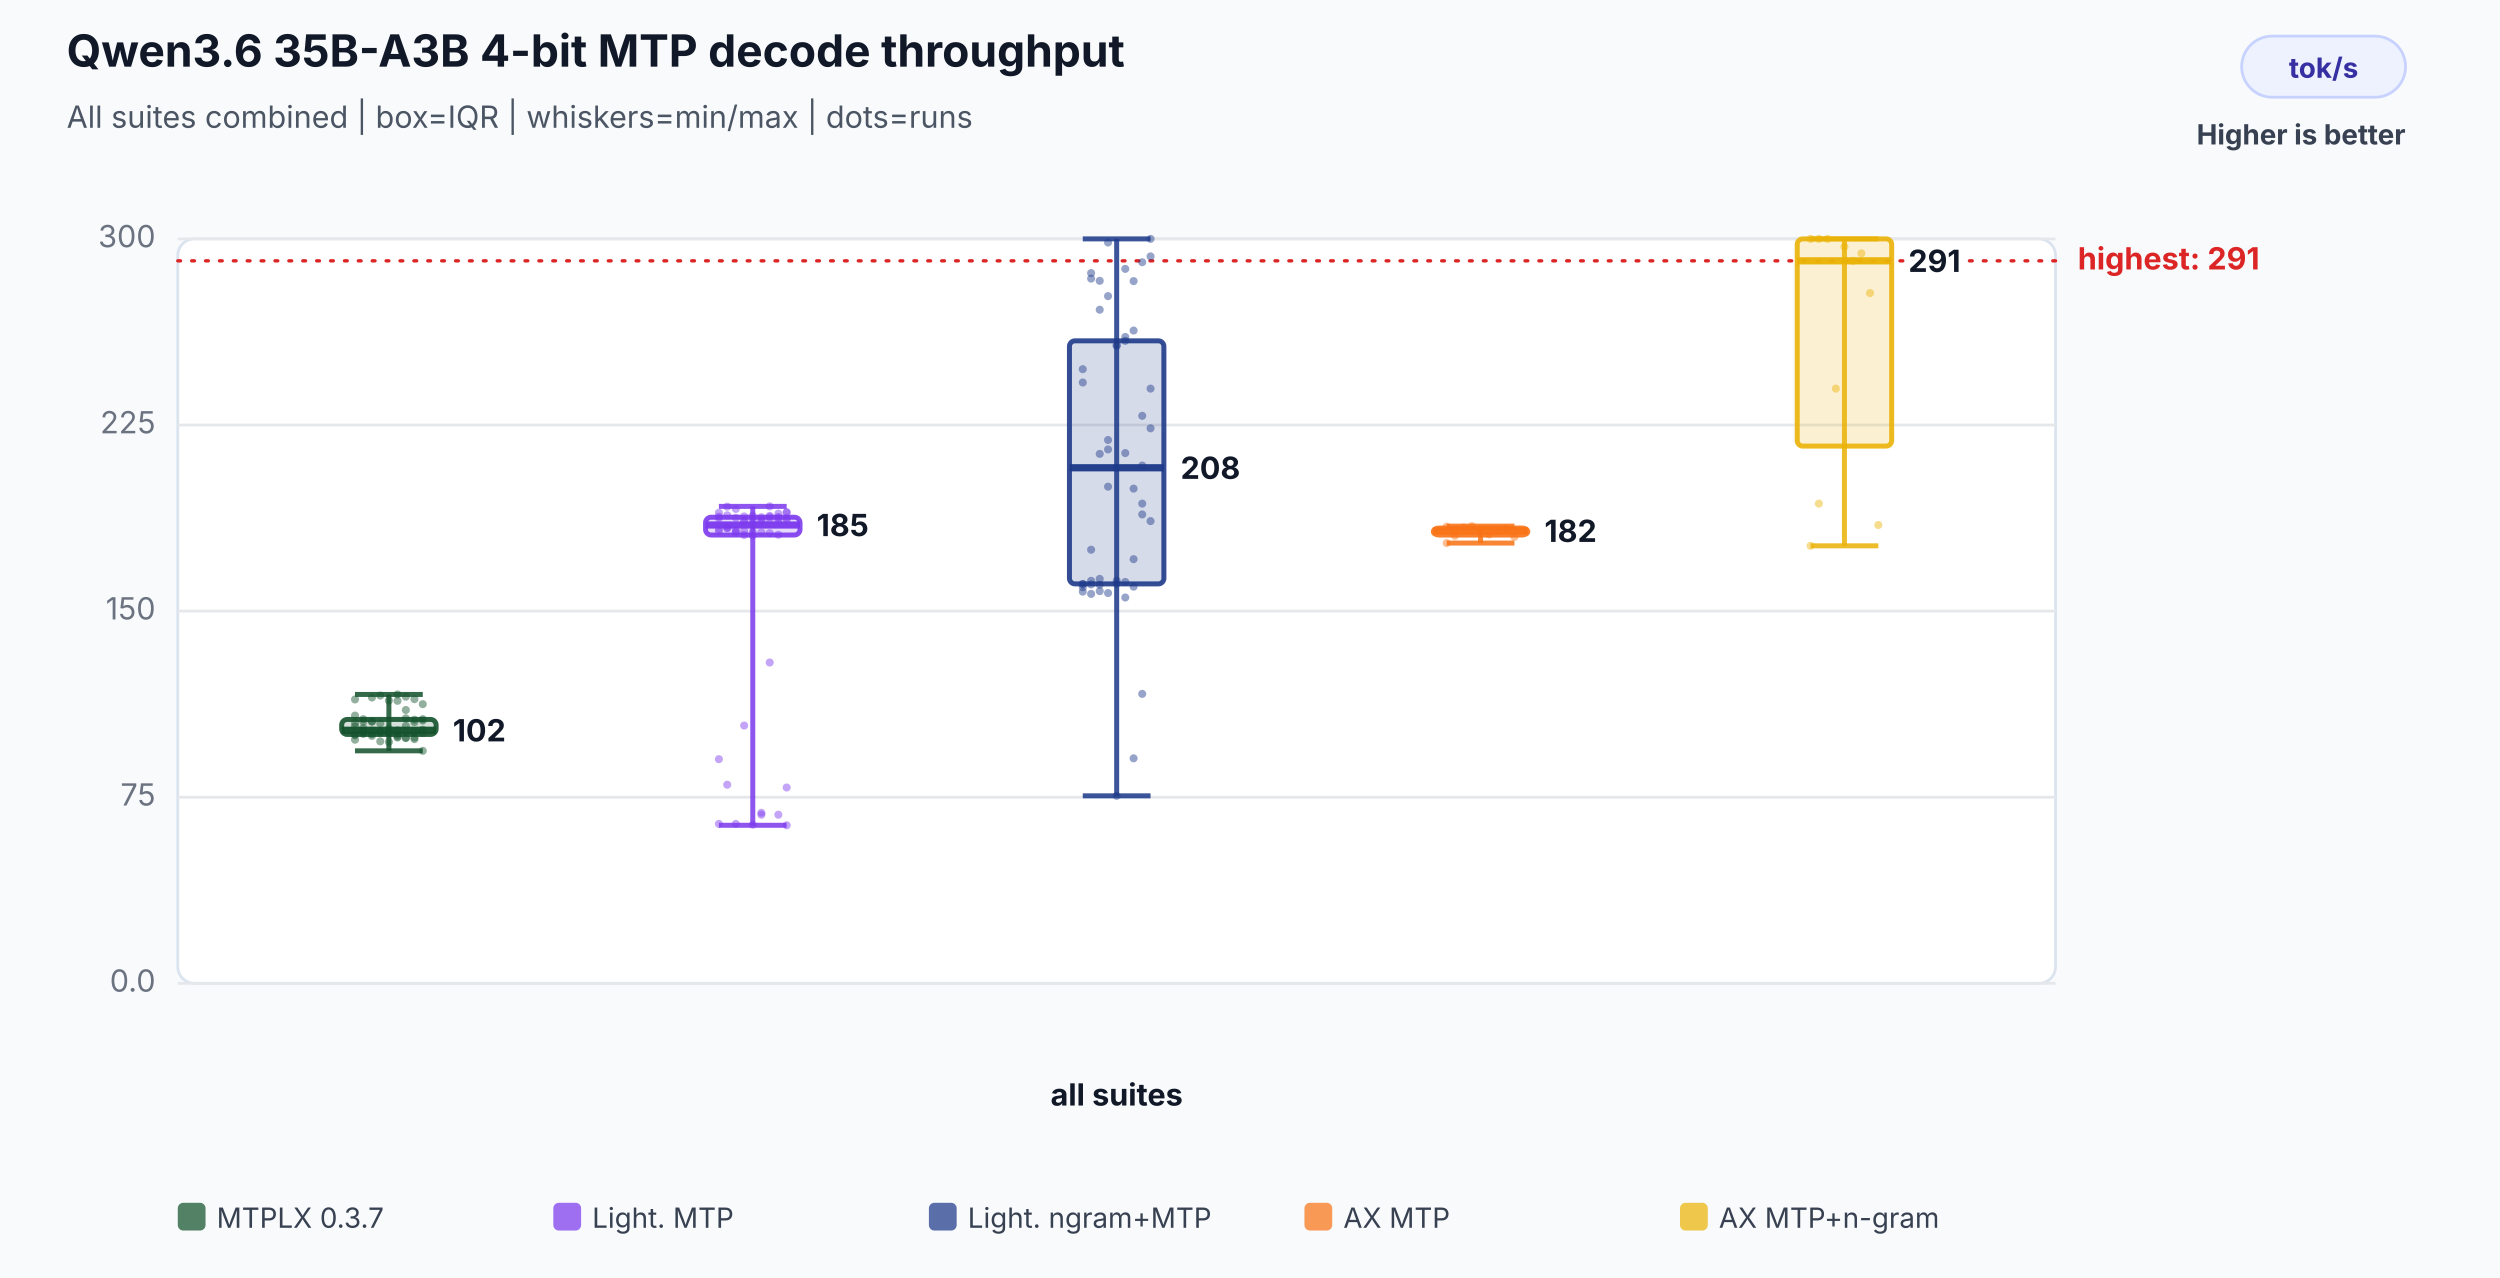
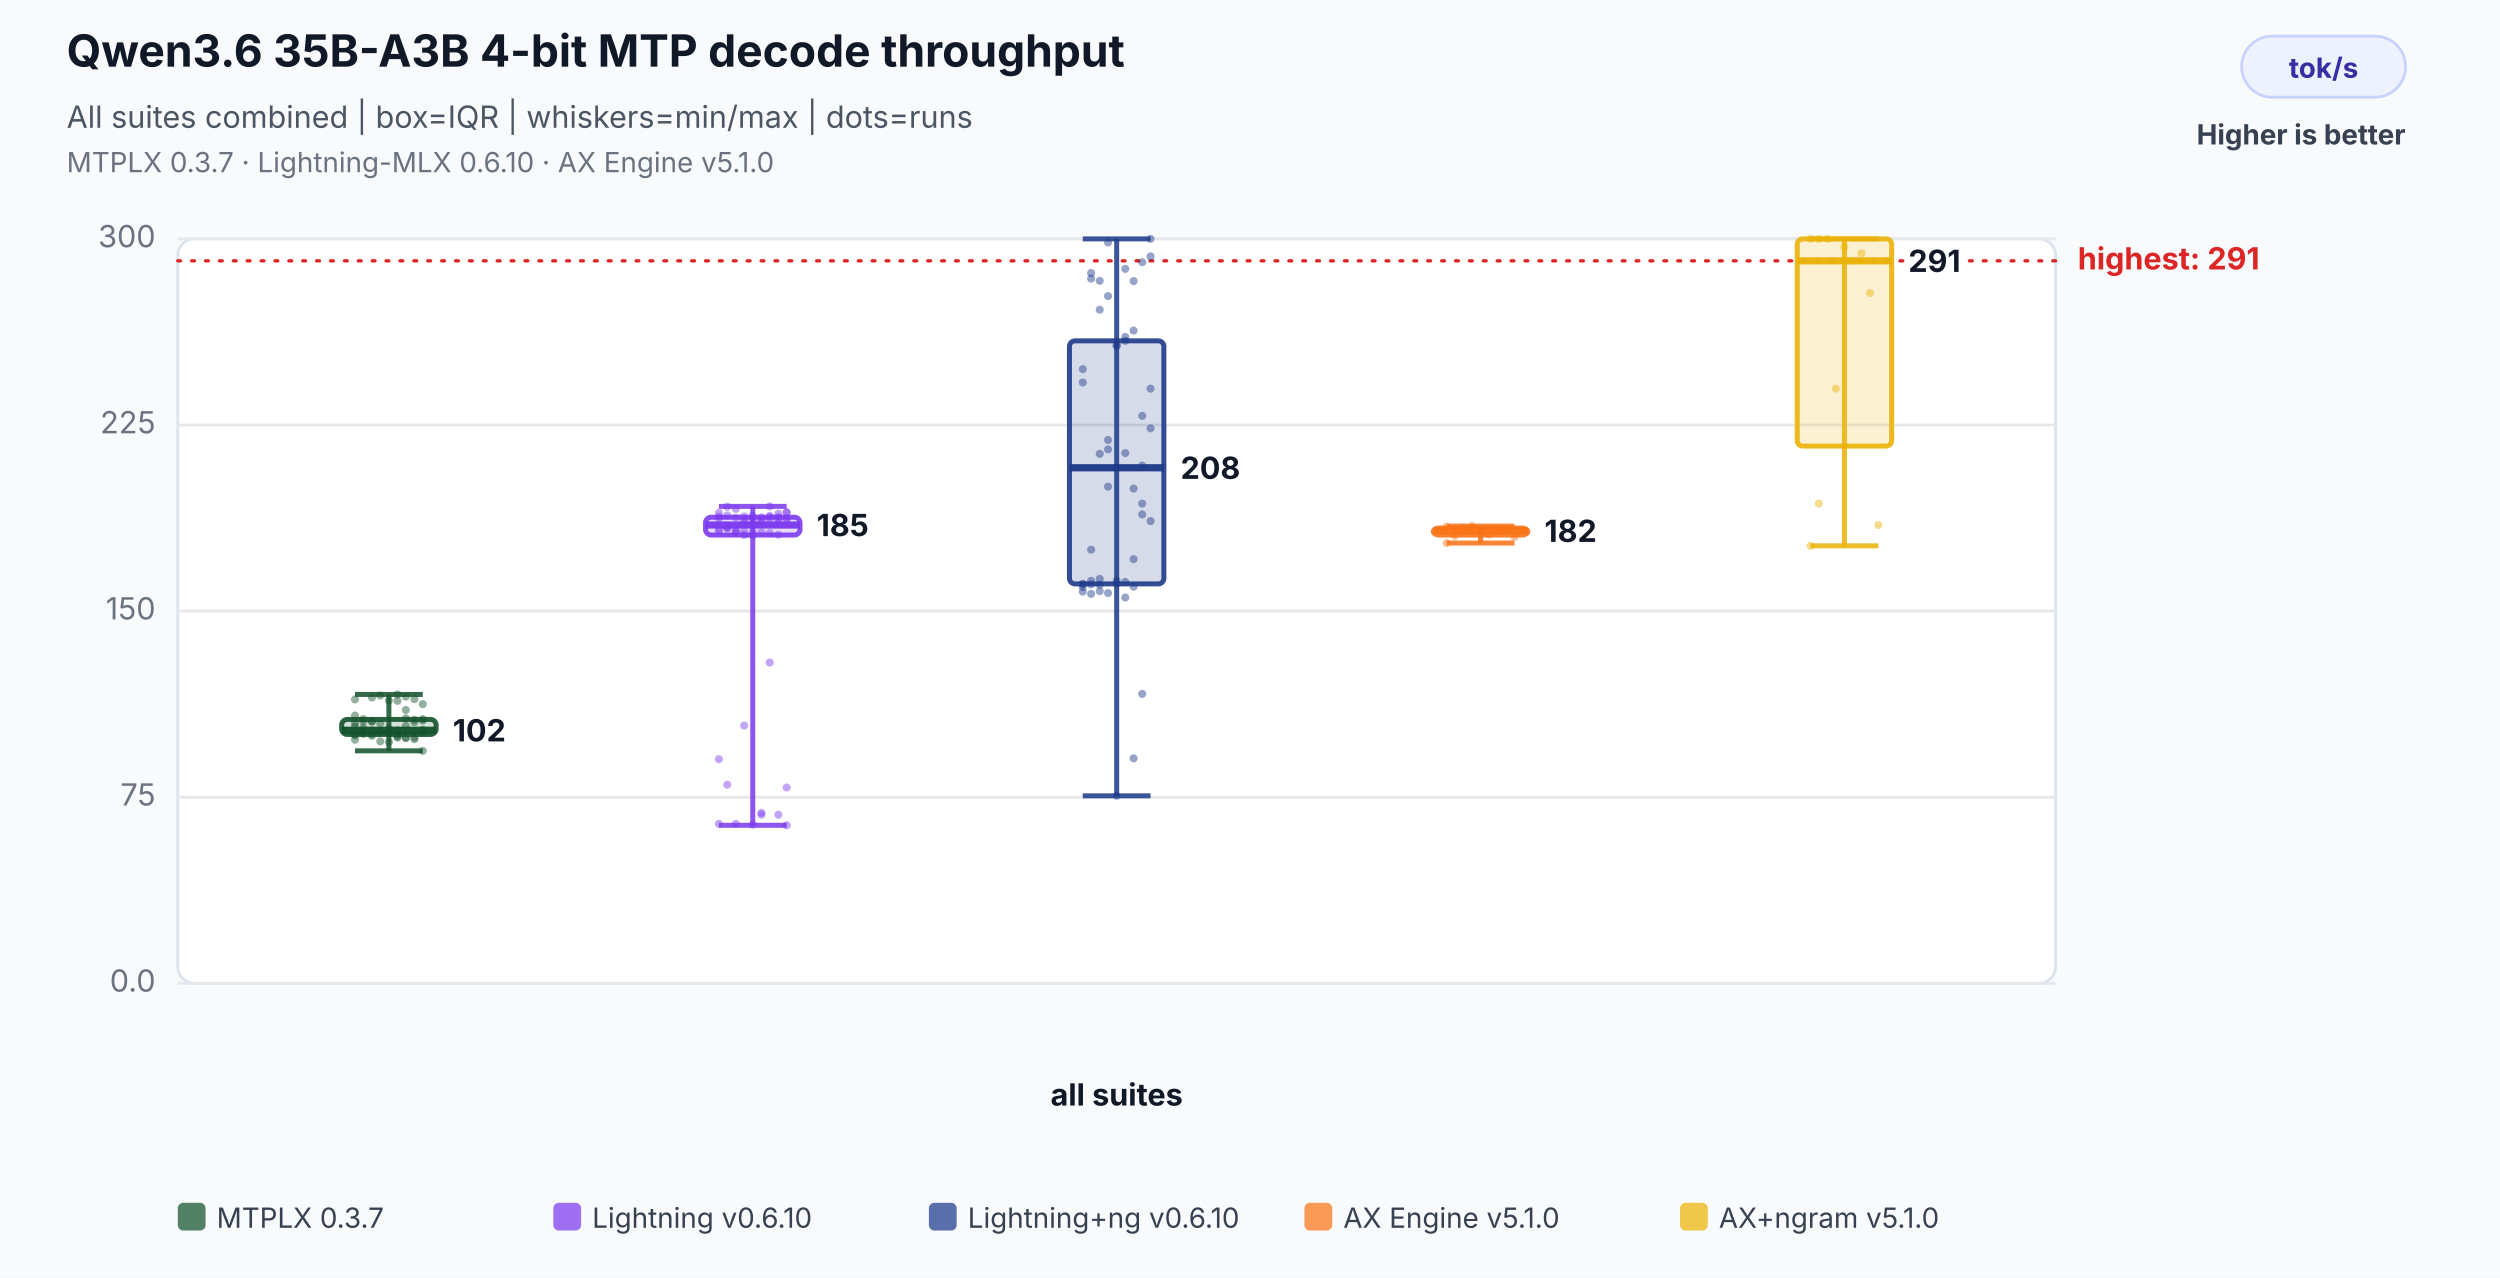
<svg xmlns="http://www.w3.org/2000/svg" width="900" height="460" viewBox="0 0 900 460" role="img" aria-labelledby="title desc">
  <rect width="100%" height="100%" fill="#f8fafc" />
  <text x="24" y="24" font-family="Inter,Segoe UI,Arial,sans-serif" font-size="16" font-weight="700" fill="#111827">Qwen3.6 35B-A3B 4-bit MTP decode throughput</text>
  <text x="24" y="46" font-family="Inter,Segoe UI,Arial,sans-serif" font-size="11" fill="#4b5563">All suites combined | box=IQR | whiskers=min/max | dots=runs</text>
+   <text x="24" y="62" font-family="Inter,Segoe UI,Arial,sans-serif" font-size="10" fill="#6b7280">MTPLX 0.3.7 · Lightning-MLX 0.6.10 · AX Engine v5.1.0</text>
  <rect x="807" y="13" width="59" height="22" rx="11" fill="#eef2ff" stroke="#c7d2fe" />
  <text x="836.5" y="28" text-anchor="middle" font-family="Inter,Segoe UI,Arial,sans-serif" font-size="10" font-weight="700" fill="#3730a3">tok/s</text>
  <text x="866" y="52" text-anchor="end" font-family="Inter,Segoe UI,Arial,sans-serif" font-size="10" font-weight="700" fill="#374151">Higher is better</text>
  <rect x="64" y="86" width="676" height="268" rx="6" fill="#ffffff" stroke="#dbe3ef" />
  <line x1="64" y1="354.0" x2="740" y2="354.0" stroke="#e5e7eb" stroke-width="1" />
  <text x="56" y="357.0" text-anchor="end" font-family="Inter,Segoe UI,Arial,sans-serif" font-size="11" fill="#6b7280">0.0</text>
  <line x1="64" y1="287.0" x2="740" y2="287.0" stroke="#e5e7eb" stroke-width="1" />
  <text x="56" y="290.0" text-anchor="end" font-family="Inter,Segoe UI,Arial,sans-serif" font-size="11" fill="#6b7280">75</text>
  <line x1="64" y1="220.0" x2="740" y2="220.0" stroke="#e5e7eb" stroke-width="1" />
  <text x="56" y="223.0" text-anchor="end" font-family="Inter,Segoe UI,Arial,sans-serif" font-size="11" fill="#6b7280">150</text>
  <line x1="64" y1="153.0" x2="740" y2="153.0" stroke="#e5e7eb" stroke-width="1" />
  <text x="56" y="156.0" text-anchor="end" font-family="Inter,Segoe UI,Arial,sans-serif" font-size="11" fill="#6b7280">225</text>
  <line x1="64" y1="86.0" x2="740" y2="86.0" stroke="#e5e7eb" stroke-width="1" />
  <text x="56" y="89.0" text-anchor="end" font-family="Inter,Segoe UI,Arial,sans-serif" font-size="11" fill="#6b7280">300</text>
  <line x1="64" y1="93.9" x2="740" y2="93.9" stroke="#dc2626" stroke-width="1.2" stroke-dasharray="1 4" stroke-linecap="round" />
  <text x="748" y="97.0" text-anchor="start" font-family="Inter,Segoe UI,Arial,sans-serif" font-size="11" font-weight="700" fill="#dc2626" data-label="highest median">highest: 291</text>
  <text x="402.0" y="398" text-anchor="middle" font-family="Inter,Segoe UI,Arial,sans-serif" font-size="11" font-weight="700" fill="#111827">all suites</text>
  <circle cx="127.8" cy="261.5" r="1.45" fill="#14532d" fill-opacity="0.46" />
  <circle cx="130.8" cy="262.1" r="1.45" fill="#14532d" fill-opacity="0.46" />
  <circle cx="133.9" cy="259.7" r="1.45" fill="#14532d" fill-opacity="0.46" />
  <circle cx="136.9" cy="260.4" r="1.45" fill="#14532d" fill-opacity="0.46" />
  <circle cx="140.0" cy="262.3" r="1.45" fill="#14532d" fill-opacity="0.46" />
  <circle cx="143.1" cy="252.3" r="1.45" fill="#14532d" fill-opacity="0.46" />
  <circle cx="146.1" cy="255.6" r="1.45" fill="#14532d" fill-opacity="0.46" />
  <circle cx="149.2" cy="251.7" r="1.45" fill="#14532d" fill-opacity="0.46" />
  <circle cx="152.2" cy="253.5" r="1.45" fill="#14532d" fill-opacity="0.46" />
  <circle cx="127.8" cy="251.8" r="1.45" fill="#14532d" fill-opacity="0.46" />
  <circle cx="130.8" cy="264.2" r="1.45" fill="#14532d" fill-opacity="0.46" />
  <circle cx="133.9" cy="264.9" r="1.45" fill="#14532d" fill-opacity="0.46" />
  <circle cx="136.9" cy="263.9" r="1.45" fill="#14532d" fill-opacity="0.46" />
  <circle cx="140.0" cy="264.0" r="1.45" fill="#14532d" fill-opacity="0.46" />
  <circle cx="143.1" cy="265.5" r="1.45" fill="#14532d" fill-opacity="0.46" />
  <circle cx="146.1" cy="258.6" r="1.45" fill="#14532d" fill-opacity="0.46" />
  <circle cx="149.2" cy="260.0" r="1.45" fill="#14532d" fill-opacity="0.46" />
  <circle cx="152.2" cy="258.9" r="1.45" fill="#14532d" fill-opacity="0.46" />
  <circle cx="127.8" cy="260.3" r="1.45" fill="#14532d" fill-opacity="0.46" />
  <circle cx="130.8" cy="258.9" r="1.45" fill="#14532d" fill-opacity="0.46" />
  <circle cx="133.9" cy="251.1" r="1.45" fill="#14532d" fill-opacity="0.46" />
  <circle cx="136.9" cy="250.4" r="1.45" fill="#14532d" fill-opacity="0.46" />
  <circle cx="140.0" cy="252.2" r="1.45" fill="#14532d" fill-opacity="0.46" />
  <circle cx="143.1" cy="250.0" r="1.45" fill="#14532d" fill-opacity="0.46" />
  <circle cx="146.1" cy="250.8" r="1.45" fill="#14532d" fill-opacity="0.46" />
  <circle cx="149.2" cy="259.1" r="1.45" fill="#14532d" fill-opacity="0.46" />
  <circle cx="152.2" cy="259.4" r="1.45" fill="#14532d" fill-opacity="0.46" />
  <circle cx="127.8" cy="257.6" r="1.45" fill="#14532d" fill-opacity="0.46" />
  <circle cx="130.8" cy="259.8" r="1.45" fill="#14532d" fill-opacity="0.46" />
  <circle cx="133.9" cy="259.8" r="1.45" fill="#14532d" fill-opacity="0.46" />
  <circle cx="136.9" cy="263.1" r="1.45" fill="#14532d" fill-opacity="0.46" />
  <circle cx="140.0" cy="263.5" r="1.45" fill="#14532d" fill-opacity="0.46" />
  <circle cx="143.1" cy="262.9" r="1.45" fill="#14532d" fill-opacity="0.46" />
  <circle cx="146.1" cy="261.3" r="1.45" fill="#14532d" fill-opacity="0.46" />
  <circle cx="149.2" cy="263.7" r="1.45" fill="#14532d" fill-opacity="0.46" />
  <circle cx="152.2" cy="263.9" r="1.45" fill="#14532d" fill-opacity="0.46" />
  <circle cx="127.8" cy="264.4" r="1.45" fill="#14532d" fill-opacity="0.46" />
  <circle cx="130.8" cy="263.6" r="1.45" fill="#14532d" fill-opacity="0.46" />
  <circle cx="133.9" cy="263.0" r="1.45" fill="#14532d" fill-opacity="0.46" />
  <circle cx="136.9" cy="263.5" r="1.45" fill="#14532d" fill-opacity="0.46" />
  <circle cx="140.0" cy="267.1" r="1.45" fill="#14532d" fill-opacity="0.46" />
  <circle cx="143.1" cy="265.2" r="1.45" fill="#14532d" fill-opacity="0.46" />
  <circle cx="146.1" cy="265.7" r="1.45" fill="#14532d" fill-opacity="0.46" />
  <circle cx="149.2" cy="265.5" r="1.45" fill="#14532d" fill-opacity="0.46" />
  <circle cx="152.2" cy="270.3" r="1.45" fill="#14532d" fill-opacity="0.46" />
  <circle cx="127.8" cy="266.3" r="1.45" fill="#14532d" fill-opacity="0.46" />
  <circle cx="130.8" cy="263.1" r="1.45" fill="#14532d" fill-opacity="0.46" />
  <circle cx="133.9" cy="264.3" r="1.45" fill="#14532d" fill-opacity="0.46" />
  <circle cx="136.9" cy="266.9" r="1.45" fill="#14532d" fill-opacity="0.46" />
  <circle cx="140.0" cy="264.1" r="1.45" fill="#14532d" fill-opacity="0.46" />
  <circle cx="143.1" cy="264.5" r="1.45" fill="#14532d" fill-opacity="0.46" />
  <circle cx="146.1" cy="265.6" r="1.45" fill="#14532d" fill-opacity="0.46" />
  <circle cx="149.2" cy="266.1" r="1.45" fill="#14532d" fill-opacity="0.46" />
  <circle cx="152.2" cy="262.7" r="1.45" fill="#14532d" fill-opacity="0.46" />
  <circle cx="127.8" cy="264.7" r="1.45" fill="#14532d" fill-opacity="0.46" />
  <line x1="140.0" y1="250.0" x2="140.0" y2="270.3" stroke="#14532d" stroke-opacity="0.86" stroke-width="1.8" />
  <line x1="127.8" y1="250.0" x2="152.2" y2="250.0" stroke="#14532d" stroke-opacity="0.86" stroke-width="1.8" />
  <line x1="127.8" y1="270.3" x2="152.2" y2="270.3" stroke="#14532d" stroke-opacity="0.86" stroke-width="1.8" />
  <rect x="123.0" y="259.0" width="34.0" height="5.4" rx="2" fill="#14532d" fill-opacity="0.18" stroke="#14532d" stroke-opacity="0.9" stroke-width="1.8" />
  <line x1="123.0" y1="262.9" x2="157.0" y2="262.9" stroke="#14532d" stroke-opacity="0.96" stroke-width="2.6" />
  <text x="163.0" y="266.9" text-anchor="start" font-family="Inter,Segoe UI,Arial,sans-serif" font-size="11" font-weight="700" fill="#111827" stroke="#ffffff" stroke-width="3" paint-order="stroke">102</text>
  <circle cx="258.8" cy="190.5" r="1.45" fill="#7c3aed" fill-opacity="0.46" />
  <circle cx="261.8" cy="190.2" r="1.45" fill="#7c3aed" fill-opacity="0.46" />
  <circle cx="264.9" cy="190.8" r="1.45" fill="#7c3aed" fill-opacity="0.46" />
  <circle cx="267.9" cy="192.6" r="1.45" fill="#7c3aed" fill-opacity="0.46" />
  <circle cx="271.0" cy="192.8" r="1.45" fill="#7c3aed" fill-opacity="0.46" />
  <circle cx="274.1" cy="191.6" r="1.45" fill="#7c3aed" fill-opacity="0.46" />
  <circle cx="277.1" cy="182.3" r="1.45" fill="#7c3aed" fill-opacity="0.46" />
  <circle cx="280.2" cy="184.9" r="1.45" fill="#7c3aed" fill-opacity="0.46" />
  <circle cx="283.2" cy="184.5" r="1.45" fill="#7c3aed" fill-opacity="0.46" />
  <circle cx="258.8" cy="184.6" r="1.45" fill="#7c3aed" fill-opacity="0.46" />
  <circle cx="261.8" cy="185.5" r="1.45" fill="#7c3aed" fill-opacity="0.46" />
  <circle cx="264.9" cy="183.2" r="1.45" fill="#7c3aed" fill-opacity="0.46" />
  <circle cx="267.9" cy="187.2" r="1.45" fill="#7c3aed" fill-opacity="0.46" />
  <circle cx="271.0" cy="187.4" r="1.45" fill="#7c3aed" fill-opacity="0.46" />
  <circle cx="274.1" cy="186.2" r="1.45" fill="#7c3aed" fill-opacity="0.46" />
  <circle cx="277.1" cy="185.7" r="1.45" fill="#7c3aed" fill-opacity="0.46" />
  <circle cx="280.2" cy="186.6" r="1.45" fill="#7c3aed" fill-opacity="0.46" />
  <circle cx="283.2" cy="184.4" r="1.45" fill="#7c3aed" fill-opacity="0.46" />
  <circle cx="258.8" cy="186.0" r="1.45" fill="#7c3aed" fill-opacity="0.46" />
  <circle cx="261.8" cy="182.4" r="1.45" fill="#7c3aed" fill-opacity="0.46" />
  <circle cx="264.9" cy="191.8" r="1.45" fill="#7c3aed" fill-opacity="0.46" />
  <circle cx="267.9" cy="191.2" r="1.45" fill="#7c3aed" fill-opacity="0.46" />
  <circle cx="271.0" cy="191.6" r="1.45" fill="#7c3aed" fill-opacity="0.46" />
  <circle cx="274.1" cy="293.3" r="1.45" fill="#7c3aed" fill-opacity="0.46" />
  <circle cx="277.1" cy="238.5" r="1.45" fill="#7c3aed" fill-opacity="0.46" />
  <circle cx="280.2" cy="293.3" r="1.45" fill="#7c3aed" fill-opacity="0.46" />
  <circle cx="283.2" cy="297.1" r="1.45" fill="#7c3aed" fill-opacity="0.46" />
  <circle cx="258.8" cy="273.3" r="1.45" fill="#7c3aed" fill-opacity="0.46" />
  <circle cx="261.8" cy="190.1" r="1.45" fill="#7c3aed" fill-opacity="0.46" />
  <circle cx="264.9" cy="296.6" r="1.45" fill="#7c3aed" fill-opacity="0.46" />
  <circle cx="267.9" cy="261.2" r="1.45" fill="#7c3aed" fill-opacity="0.46" />
  <circle cx="271.0" cy="296.9" r="1.45" fill="#7c3aed" fill-opacity="0.46" />
  <circle cx="274.1" cy="292.6" r="1.45" fill="#7c3aed" fill-opacity="0.46" />
  <circle cx="277.1" cy="191.9" r="1.45" fill="#7c3aed" fill-opacity="0.46" />
  <circle cx="280.2" cy="192.5" r="1.45" fill="#7c3aed" fill-opacity="0.46" />
  <circle cx="283.2" cy="283.5" r="1.45" fill="#7c3aed" fill-opacity="0.46" />
  <circle cx="258.8" cy="296.6" r="1.45" fill="#7c3aed" fill-opacity="0.46" />
  <circle cx="261.8" cy="282.5" r="1.45" fill="#7c3aed" fill-opacity="0.46" />
  <circle cx="264.9" cy="191.4" r="1.45" fill="#7c3aed" fill-opacity="0.46" />
  <circle cx="267.9" cy="187.9" r="1.45" fill="#7c3aed" fill-opacity="0.46" />
  <circle cx="271.0" cy="189.0" r="1.45" fill="#7c3aed" fill-opacity="0.46" />
  <circle cx="274.1" cy="187.8" r="1.45" fill="#7c3aed" fill-opacity="0.46" />
  <circle cx="277.1" cy="186.1" r="1.45" fill="#7c3aed" fill-opacity="0.46" />
  <circle cx="280.2" cy="186.1" r="1.45" fill="#7c3aed" fill-opacity="0.46" />
  <circle cx="283.2" cy="186.6" r="1.45" fill="#7c3aed" fill-opacity="0.46" />
  <circle cx="258.8" cy="191.3" r="1.45" fill="#7c3aed" fill-opacity="0.46" />
  <circle cx="261.8" cy="189.5" r="1.45" fill="#7c3aed" fill-opacity="0.46" />
  <circle cx="264.9" cy="186.4" r="1.45" fill="#7c3aed" fill-opacity="0.46" />
  <circle cx="267.9" cy="185.9" r="1.45" fill="#7c3aed" fill-opacity="0.46" />
  <circle cx="271.0" cy="185.7" r="1.45" fill="#7c3aed" fill-opacity="0.46" />
  <circle cx="274.1" cy="187.2" r="1.45" fill="#7c3aed" fill-opacity="0.46" />
  <circle cx="277.1" cy="187.1" r="1.45" fill="#7c3aed" fill-opacity="0.46" />
  <circle cx="280.2" cy="187.6" r="1.45" fill="#7c3aed" fill-opacity="0.46" />
  <circle cx="283.2" cy="187.0" r="1.45" fill="#7c3aed" fill-opacity="0.46" />
  <circle cx="258.8" cy="186.6" r="1.45" fill="#7c3aed" fill-opacity="0.46" />
  <line x1="271.0" y1="182.3" x2="271.0" y2="297.1" stroke="#7c3aed" stroke-opacity="0.86" stroke-width="1.8" />
  <line x1="258.8" y1="182.3" x2="283.2" y2="182.3" stroke="#7c3aed" stroke-opacity="0.86" stroke-width="1.8" />
  <line x1="258.8" y1="297.1" x2="283.2" y2="297.1" stroke="#7c3aed" stroke-opacity="0.86" stroke-width="1.8" />
  <rect x="254.0" y="186.2" width="34.0" height="6.4" rx="2" fill="#7c3aed" fill-opacity="0.18" stroke="#7c3aed" stroke-opacity="0.9" stroke-width="1.8" />
  <line x1="254.0" y1="189.0" x2="288.0" y2="189.0" stroke="#7c3aed" stroke-opacity="0.96" stroke-width="2.6" />
  <text x="294.0" y="193.0" text-anchor="start" font-family="Inter,Segoe UI,Arial,sans-serif" font-size="11" font-weight="700" fill="#111827" stroke="#ffffff" stroke-width="3" paint-order="stroke">185</text>
  <circle cx="389.8" cy="211.4" r="1.45" fill="#1e3a8a" fill-opacity="0.46" />
  <circle cx="392.8" cy="210.4" r="1.45" fill="#1e3a8a" fill-opacity="0.46" />
  <circle cx="395.9" cy="208.4" r="1.45" fill="#1e3a8a" fill-opacity="0.46" />
  <circle cx="398.9" cy="87.3" r="1.45" fill="#1e3a8a" fill-opacity="0.46" />
  <circle cx="402.0" cy="124.6" r="1.45" fill="#1e3a8a" fill-opacity="0.46" />
  <circle cx="405.1" cy="96.8" r="1.45" fill="#1e3a8a" fill-opacity="0.46" />
  <circle cx="408.1" cy="101.2" r="1.45" fill="#1e3a8a" fill-opacity="0.46" />
  <circle cx="411.2" cy="149.7" r="1.45" fill="#1e3a8a" fill-opacity="0.46" />
  <circle cx="414.2" cy="139.9" r="1.45" fill="#1e3a8a" fill-opacity="0.46" />
  <circle cx="389.8" cy="137.7" r="1.45" fill="#1e3a8a" fill-opacity="0.46" />
  <circle cx="392.8" cy="100.3" r="1.45" fill="#1e3a8a" fill-opacity="0.46" />
  <circle cx="395.9" cy="210.5" r="1.45" fill="#1e3a8a" fill-opacity="0.46" />
  <circle cx="398.9" cy="158.4" r="1.45" fill="#1e3a8a" fill-opacity="0.46" />
  <circle cx="402.0" cy="210.1" r="1.45" fill="#1e3a8a" fill-opacity="0.46" />
  <circle cx="405.1" cy="163.1" r="1.45" fill="#1e3a8a" fill-opacity="0.46" />
  <circle cx="408.1" cy="211.2" r="1.45" fill="#1e3a8a" fill-opacity="0.46" />
  <circle cx="411.2" cy="181.3" r="1.45" fill="#1e3a8a" fill-opacity="0.46" />
  <circle cx="414.2" cy="154.2" r="1.45" fill="#1e3a8a" fill-opacity="0.46" />
  <circle cx="389.8" cy="213.0" r="1.45" fill="#1e3a8a" fill-opacity="0.46" />
  <circle cx="392.8" cy="213.8" r="1.45" fill="#1e3a8a" fill-opacity="0.46" />
  <circle cx="395.9" cy="212.8" r="1.45" fill="#1e3a8a" fill-opacity="0.46" />
  <circle cx="398.9" cy="213.5" r="1.45" fill="#1e3a8a" fill-opacity="0.46" />
  <circle cx="402.0" cy="286.5" r="1.45" fill="#1e3a8a" fill-opacity="0.46" />
  <circle cx="405.1" cy="215.1" r="1.45" fill="#1e3a8a" fill-opacity="0.46" />
  <circle cx="408.1" cy="273.0" r="1.45" fill="#1e3a8a" fill-opacity="0.46" />
  <circle cx="411.2" cy="249.8" r="1.45" fill="#1e3a8a" fill-opacity="0.46" />
  <circle cx="414.2" cy="86.0" r="1.45" fill="#1e3a8a" fill-opacity="0.46" />
  <circle cx="389.8" cy="210.2" r="1.45" fill="#1e3a8a" fill-opacity="0.46" />
  <circle cx="392.8" cy="209.1" r="1.45" fill="#1e3a8a" fill-opacity="0.46" />
  <circle cx="395.9" cy="101.1" r="1.45" fill="#1e3a8a" fill-opacity="0.46" />
  <circle cx="398.9" cy="106.6" r="1.45" fill="#1e3a8a" fill-opacity="0.46" />
  <circle cx="402.0" cy="209.0" r="1.45" fill="#1e3a8a" fill-opacity="0.46" />
  <circle cx="405.1" cy="209.5" r="1.45" fill="#1e3a8a" fill-opacity="0.46" />
  <circle cx="408.1" cy="119.0" r="1.45" fill="#1e3a8a" fill-opacity="0.46" />
  <circle cx="411.2" cy="94.4" r="1.45" fill="#1e3a8a" fill-opacity="0.46" />
  <circle cx="414.2" cy="92.3" r="1.45" fill="#1e3a8a" fill-opacity="0.46" />
  <circle cx="389.8" cy="132.9" r="1.45" fill="#1e3a8a" fill-opacity="0.46" />
  <circle cx="392.8" cy="98.3" r="1.45" fill="#1e3a8a" fill-opacity="0.46" />
  <circle cx="395.9" cy="111.5" r="1.45" fill="#1e3a8a" fill-opacity="0.46" />
  <circle cx="398.9" cy="161.8" r="1.45" fill="#1e3a8a" fill-opacity="0.46" />
  <circle cx="402.0" cy="124.2" r="1.45" fill="#1e3a8a" fill-opacity="0.46" />
  <circle cx="405.1" cy="121.3" r="1.45" fill="#1e3a8a" fill-opacity="0.46" />
  <circle cx="408.1" cy="201.3" r="1.45" fill="#1e3a8a" fill-opacity="0.46" />
  <circle cx="411.2" cy="185.2" r="1.45" fill="#1e3a8a" fill-opacity="0.46" />
  <circle cx="414.2" cy="187.6" r="1.45" fill="#1e3a8a" fill-opacity="0.46" />
  <circle cx="389.8" cy="210.3" r="1.45" fill="#1e3a8a" fill-opacity="0.46" />
  <circle cx="392.8" cy="197.9" r="1.45" fill="#1e3a8a" fill-opacity="0.46" />
  <circle cx="395.9" cy="163.4" r="1.45" fill="#1e3a8a" fill-opacity="0.46" />
  <circle cx="398.9" cy="175.2" r="1.45" fill="#1e3a8a" fill-opacity="0.46" />
  <circle cx="402.0" cy="168.4" r="1.45" fill="#1e3a8a" fill-opacity="0.46" />
  <circle cx="405.1" cy="122.7" r="1.45" fill="#1e3a8a" fill-opacity="0.46" />
  <circle cx="408.1" cy="175.9" r="1.45" fill="#1e3a8a" fill-opacity="0.46" />
  <circle cx="411.2" cy="167.6" r="1.45" fill="#1e3a8a" fill-opacity="0.46" />
  <line x1="402.0" y1="86.0" x2="402.0" y2="286.5" stroke="#1e3a8a" stroke-opacity="0.86" stroke-width="1.8" />
  <line x1="389.8" y1="86.0" x2="414.2" y2="86.0" stroke="#1e3a8a" stroke-opacity="0.86" stroke-width="1.8" />
  <line x1="389.8" y1="286.5" x2="414.2" y2="286.5" stroke="#1e3a8a" stroke-opacity="0.86" stroke-width="1.8" />
  <rect x="385.0" y="122.7" width="34.0" height="87.5" rx="2" fill="#1e3a8a" fill-opacity="0.18" stroke="#1e3a8a" stroke-opacity="0.9" stroke-width="1.8" />
  <line x1="385.0" y1="168.4" x2="419.0" y2="168.4" stroke="#1e3a8a" stroke-opacity="0.96" stroke-width="2.6" />
  <text x="425.0" y="172.4" text-anchor="start" font-family="Inter,Segoe UI,Arial,sans-serif" font-size="11" font-weight="700" fill="#111827" stroke="#ffffff" stroke-width="3" paint-order="stroke">208</text>
  <circle cx="520.8" cy="189.6" r="1.45" fill="#f97316" fill-opacity="0.46" />
  <circle cx="523.8" cy="191.1" r="1.45" fill="#f97316" fill-opacity="0.46" />
  <circle cx="526.9" cy="189.9" r="1.45" fill="#f97316" fill-opacity="0.46" />
  <circle cx="529.9" cy="189.4" r="1.45" fill="#f97316" fill-opacity="0.46" />
  <circle cx="533.0" cy="190.6" r="1.45" fill="#f97316" fill-opacity="0.46" />
  <circle cx="536.1" cy="192.4" r="1.45" fill="#f97316" fill-opacity="0.46" />
  <circle cx="539.1" cy="191.2" r="1.45" fill="#f97316" fill-opacity="0.46" />
  <circle cx="542.2" cy="190.3" r="1.45" fill="#f97316" fill-opacity="0.46" />
  <circle cx="545.2" cy="193.3" r="1.45" fill="#f97316" fill-opacity="0.46" />
  <circle cx="520.8" cy="195.5" r="1.45" fill="#f97316" fill-opacity="0.46" />
  <circle cx="523.8" cy="192.9" r="1.45" fill="#f97316" fill-opacity="0.46" />
  <line x1="533.0" y1="189.4" x2="533.0" y2="195.5" stroke="#f97316" stroke-opacity="0.86" stroke-width="1.8" />
  <line x1="520.8" y1="189.4" x2="545.2" y2="189.4" stroke="#f97316" stroke-opacity="0.86" stroke-width="1.8" />
  <line x1="520.8" y1="195.5" x2="545.2" y2="195.5" stroke="#f97316" stroke-opacity="0.86" stroke-width="1.8" />
  <rect x="516.0" y="190.1" width="34.0" height="2.5" rx="2" fill="#f97316" fill-opacity="0.18" stroke="#f97316" stroke-opacity="0.9" stroke-width="1.8" />
  <line x1="516.0" y1="191.1" x2="550.0" y2="191.1" stroke="#f97316" stroke-opacity="0.96" stroke-width="2.6" />
  <text x="556.0" y="195.1" text-anchor="start" font-family="Inter,Segoe UI,Arial,sans-serif" font-size="11" font-weight="700" fill="#111827" stroke="#ffffff" stroke-width="3" paint-order="stroke">182</text>
  <circle cx="651.8" cy="86.0" r="1.45" fill="#eab308" fill-opacity="0.46" />
  <circle cx="654.8" cy="86.0" r="1.45" fill="#eab308" fill-opacity="0.46" />
  <circle cx="657.9" cy="86.0" r="1.45" fill="#eab308" fill-opacity="0.46" />
  <circle cx="660.9" cy="139.9" r="1.45" fill="#eab308" fill-opacity="0.46" />
  <circle cx="664.0" cy="88.8" r="1.45" fill="#eab308" fill-opacity="0.46" />
  <circle cx="667.1" cy="93.9" r="1.45" fill="#eab308" fill-opacity="0.46" />
  <circle cx="670.1" cy="91.2" r="1.45" fill="#eab308" fill-opacity="0.46" />
  <circle cx="673.2" cy="105.5" r="1.45" fill="#eab308" fill-opacity="0.46" />
  <circle cx="676.2" cy="189.0" r="1.45" fill="#eab308" fill-opacity="0.46" />
  <circle cx="651.8" cy="196.5" r="1.45" fill="#eab308" fill-opacity="0.46" />
  <circle cx="654.8" cy="181.3" r="1.45" fill="#eab308" fill-opacity="0.46" />
  <line x1="664.0" y1="86.0" x2="664.0" y2="196.5" stroke="#eab308" stroke-opacity="0.86" stroke-width="1.8" />
  <line x1="651.8" y1="86.0" x2="676.2" y2="86.0" stroke="#eab308" stroke-opacity="0.86" stroke-width="1.8" />
  <line x1="651.8" y1="196.5" x2="676.2" y2="196.5" stroke="#eab308" stroke-opacity="0.86" stroke-width="1.8" />
  <rect x="647.0" y="86.0" width="34.0" height="74.6" rx="2" fill="#eab308" fill-opacity="0.18" stroke="#eab308" stroke-opacity="0.9" stroke-width="1.8" />
  <line x1="647.0" y1="93.9" x2="681.0" y2="93.9" stroke="#eab308" stroke-opacity="0.96" stroke-width="2.6" />
  <text x="687.0" y="97.9" text-anchor="start" font-family="Inter,Segoe UI,Arial,sans-serif" font-size="11" font-weight="700" fill="#111827" stroke="#ffffff" stroke-width="3" paint-order="stroke">291</text>
  <rect x="64.0" y="433" width="10" height="10" rx="2" fill="#14532d" fill-opacity="0.72" />
  <text x="78.0" y="442" font-family="Inter,Segoe UI,Arial,sans-serif" font-size="10" fill="#374151">MTPLX 0.3.7</text>
  <rect x="199.2" y="433" width="10" height="10" rx="2" fill="#7c3aed" fill-opacity="0.72" />
-   <text x="213.2" y="442" font-family="Inter,Segoe UI,Arial,sans-serif" font-size="10" fill="#374151">Light. MTP</text>
+   <text x="213.2" y="442" font-family="Inter,Segoe UI,Arial,sans-serif" font-size="10" fill="#374151">Lightning v0.6.10</text>
  <rect x="334.4" y="433" width="10" height="10" rx="2" fill="#1e3a8a" fill-opacity="0.72" />
-   <text x="348.4" y="442" font-family="Inter,Segoe UI,Arial,sans-serif" font-size="10" fill="#374151">Light. ngram+MTP</text>
+   <text x="348.4" y="442" font-family="Inter,Segoe UI,Arial,sans-serif" font-size="10" fill="#374151">Lightning+ng v0.6.10</text>
  <rect x="469.6" y="433" width="10" height="10" rx="2" fill="#f97316" fill-opacity="0.72" />
-   <text x="483.6" y="442" font-family="Inter,Segoe UI,Arial,sans-serif" font-size="10" fill="#374151">AX MTP</text>
+   <text x="483.6" y="442" font-family="Inter,Segoe UI,Arial,sans-serif" font-size="10" fill="#374151">AX Engine v5.1.0</text>
  <rect x="604.8" y="433" width="10" height="10" rx="2" fill="#eab308" fill-opacity="0.72" />
-   <text x="618.8" y="442" font-family="Inter,Segoe UI,Arial,sans-serif" font-size="10" fill="#374151">AX MTP+n-gram</text>
+   <text x="618.8" y="442" font-family="Inter,Segoe UI,Arial,sans-serif" font-size="10" fill="#374151">AX+ngram v5.1.0</text>
</svg>
